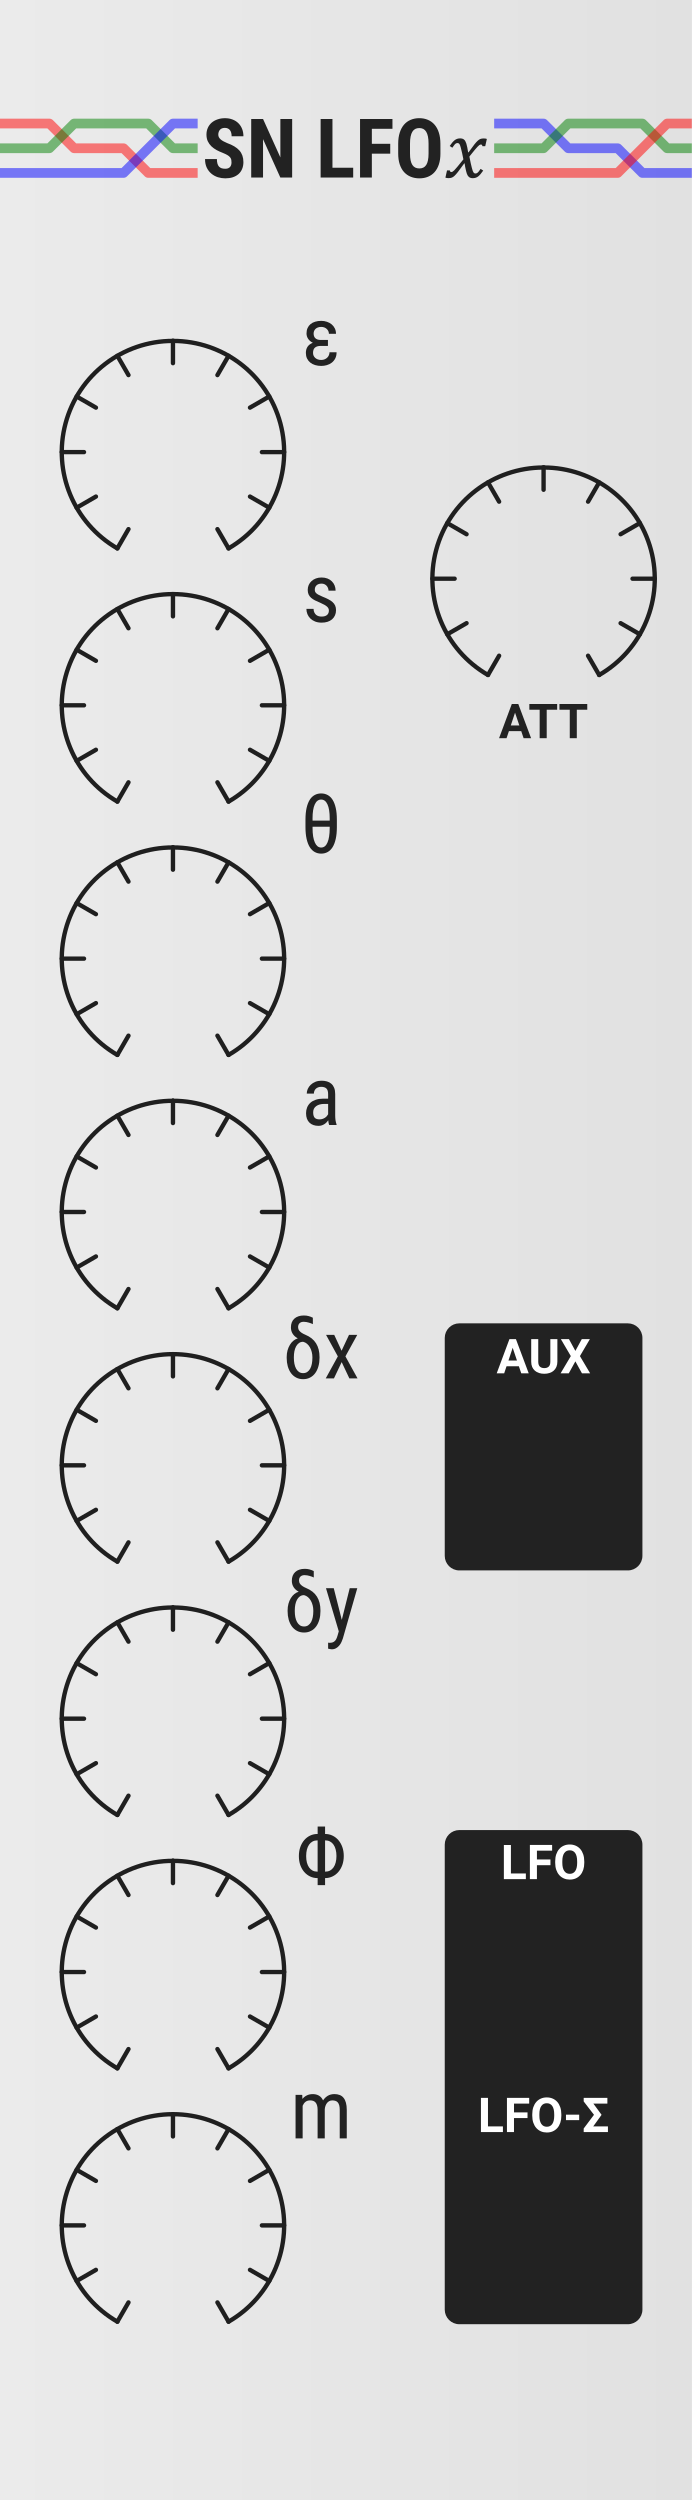
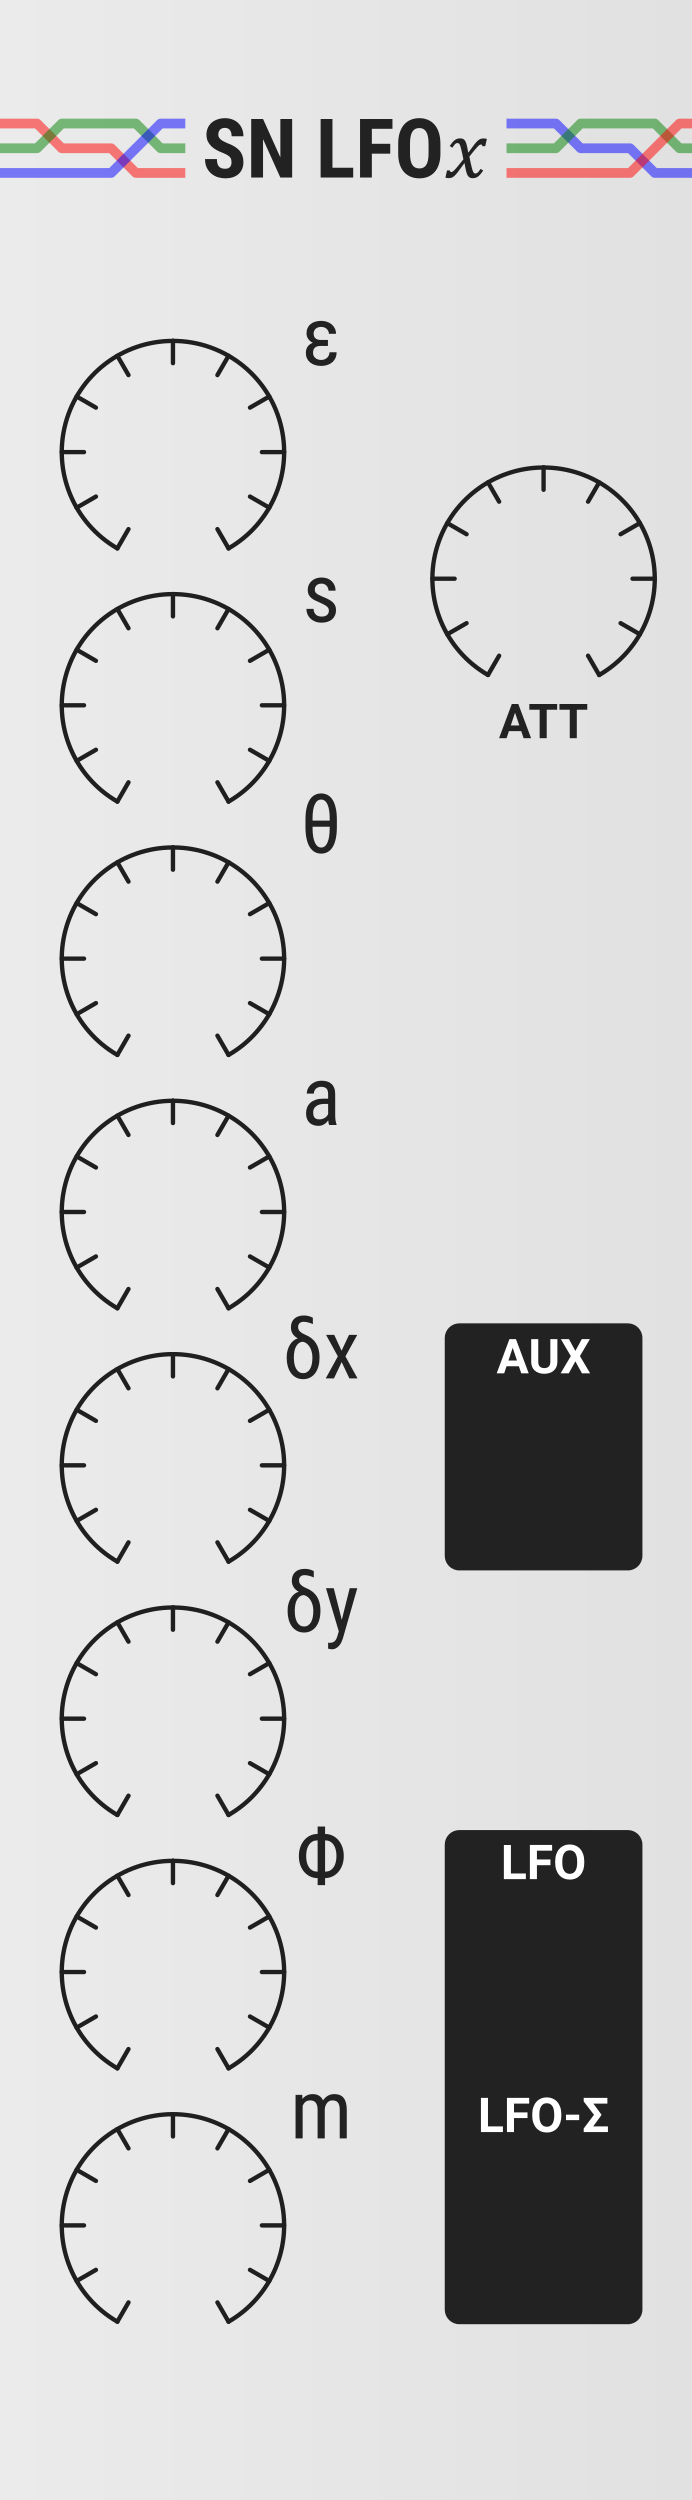
<svg xmlns="http://www.w3.org/2000/svg" version="1.1" width="35.56mm" height="128.5mm" viewBox="0 0 35.56 128.5">
  <defs>
    <linearGradient id="background">
      <stop offset="0%" stop-color="#ebebeb" />
      <stop offset="100%" stop-color="#e1e1e1" />
    </linearGradient>
  </defs>
  <g />
  <g>
    <rect x="0" y="0" width="35.56" height="128.5" fill="url(#background)" />
  </g>
  <g transform="translate(17.78,7.62)">
    <path fill="#222222" stroke="none" d="m -5.883,0.715 q 0,-0.079 -0.014,-0.141 Q -5.912,0.513 -5.959,0.459 -6.005,0.403 -6.092,0.351 -6.176,0.3 -6.319,0.242 -6.488,0.178 -6.644,0.095 -6.796,0.012 -6.914,-0.099 q -0.116,-0.114 -0.186,-0.26 -0.068,-0.149 -0.068,-0.345 0,-0.188 0.07,-0.343 0.07,-0.157 0.196,-0.267 0.128,-0.11 0.302,-0.169 0.176,-0.062 0.387,-0.062 0.217,0 0.391,0.07 0.176,0.068 0.298,0.192 0.124,0.122 0.19,0.294 0.066,0.169 0.066,0.374 h -0.606 q 0,-0.095 -0.021,-0.174 -0.019,-0.081 -0.062,-0.136 -0.041,-0.058 -0.107,-0.089 -0.066,-0.033 -0.159,-0.033 -0.087,0 -0.151,0.027 -0.062,0.027 -0.103,0.074 -0.041,0.045 -0.062,0.11 -0.021,0.064 -0.021,0.136 0,0.074 0.031,0.134 0.033,0.06 0.091,0.112 0.06,0.052 0.143,0.097 0.085,0.045 0.186,0.089 0.211,0.076 0.368,0.169 0.157,0.093 0.263,0.211 0.105,0.118 0.157,0.267 0.052,0.147 0.052,0.333 0,0.198 -0.066,0.353 -0.064,0.155 -0.186,0.263 -0.12,0.105 -0.291,0.163 -0.172,0.056 -0.387,0.056 -0.194,0 -0.382,-0.058 -0.186,-0.06 -0.333,-0.182 -0.147,-0.122 -0.238,-0.308 -0.089,-0.186 -0.089,-0.442 h 0.61 q 0,0.136 0.027,0.232 0.027,0.095 0.081,0.155 0.056,0.058 0.136,0.085 0.081,0.025 0.188,0.025 0.087,0 0.147,-0.025 0.062,-0.027 0.099,-0.07 0.039,-0.045 0.056,-0.107 0.017,-0.062 0.017,-0.134 z M -2.764,1.505 H -3.371 L -4.26,-0.469 V 1.505 h -0.608 v -3.01 h 0.608 l 0.891,1.976 V -1.505 h 0.606 z M -0.692,1 H 0.374 V 1.505 H -1.3 v -3.01 h 0.608 z M 2.278,0.277 H 1.333 V 1.505 H 0.726 V -1.505 H 2.392 v 0.506 H 1.333 v 0.771 h 0.945 z m 2.58,-0.006 q 0,0.316 -0.079,0.556 -0.079,0.24 -0.221,0.399 -0.141,0.159 -0.341,0.24 -0.198,0.081 -0.44,0.081 -0.242,0 -0.442,-0.081 Q 3.134,1.385 2.989,1.226 2.846,1.067 2.766,0.827 2.687,0.587 2.687,0.271 V -0.229 q 0,-0.325 0.079,-0.571 0.079,-0.248 0.221,-0.413 0.143,-0.165 0.343,-0.248 0.201,-0.085 0.442,-0.085 0.242,0 0.44,0.085 0.201,0.083 0.343,0.248 0.145,0.165 0.223,0.413 0.079,0.246 0.079,0.571 z M 4.248,-0.234 q 0,-0.215 -0.031,-0.366 -0.031,-0.153 -0.091,-0.25 -0.06,-0.097 -0.149,-0.143 -0.089,-0.045 -0.205,-0.045 -0.118,0 -0.207,0.045 -0.089,0.045 -0.149,0.143 -0.06,0.097 -0.091,0.25 -0.031,0.151 -0.031,0.366 v 0.504 q 0,0.205 0.031,0.351 0.031,0.145 0.091,0.238 0.062,0.093 0.151,0.136 0.091,0.043 0.209,0.043 0.116,0 0.203,-0.043 0.089,-0.043 0.149,-0.136 0.06,-0.093 0.089,-0.238 0.031,-0.147 0.031,-0.351 z M 6.038,0.571 Q 6.007,0.407 5.974,0.256 5.941,0.105 5.906,-0.025 q -0.035,-0.13 -0.058,-0.169 -0.023,-0.041 -0.05,-0.056 -0.025,-0.017 -0.064,-0.017 -0.043,0 -0.079,0.021 -0.035,0.019 -0.076,0.068 -0.041,0.048 -0.11,0.151 L 5.335,-0.116 q 0.13,-0.196 0.25,-0.294 0.12,-0.097 0.283,-0.097 0.064,0 0.112,0.014 0.05,0.014 0.087,0.045 0.037,0.029 0.066,0.076 0.029,0.048 0.056,0.13 0.027,0.081 0.05,0.203 0.025,0.12 0.043,0.25 h 0.021 q 0.198,-0.279 0.3,-0.407 0.103,-0.13 0.174,-0.192 0.07,-0.064 0.134,-0.089 0.066,-0.027 0.174,-0.027 0.097,0 0.159,0.025 l -0.083,0.374 H 7.016 q -0.012,-0.087 -0.072,-0.087 -0.019,0 -0.039,0.006 -0.021,0.006 -0.052,0.027 -0.029,0.021 -0.087,0.081 -0.058,0.06 -0.13,0.147 -0.072,0.087 -0.149,0.182 L 6.346,0.428 q 0.037,0.198 0.07,0.343 0.033,0.145 0.058,0.242 0.027,0.095 0.045,0.151 0.021,0.056 0.043,0.085 0.023,0.027 0.045,0.039 0.025,0.01 0.056,0.01 0.056,0 0.107,-0.043 0.054,-0.043 0.153,-0.196 l 0.134,0.089 q -0.145,0.215 -0.263,0.304 -0.116,0.087 -0.277,0.087 -0.089,0 -0.151,-0.033 Q 6.307,1.474 6.261,1.404 6.216,1.333 6.18,1.184 6.116,0.92 6.102,0.779 H 6.081 Q 5.862,1.087 5.755,1.222 5.649,1.356 5.579,1.42 5.511,1.484 5.445,1.509 q -0.064,0.027 -0.172,0.027 -0.097,0 -0.159,-0.025 l 0.083,-0.374 h 0.145 q 0.012,0.087 0.072,0.087 0.029,0 0.06,-0.014 0.033,-0.017 0.093,-0.074 Q 5.627,1.075 5.732,0.949 5.837,0.823 6.038,0.571 Z" />
  </g>
  <g fill="none" stroke="#1f1f1f" stroke-linecap="round" stroke-linejoin="round" stroke-width="1" transform="translate(0.0,1.27)">
    <g transform="translate(8.89,21.968) scale(0.225,0.225)">
      <line x1="-10.160" y1="17.598" x2="-12.700" y2="21.997" />
      <line x1="-17.598" y1="10.160" x2="-21.997" y2="12.700" />
      <line x1="-20.32" y1="0.000" x2="-25.4" y2="0.000" />
      <line x1="-17.598" y1="-10.16" x2="-21.997" y2="-12.7" />
      <line x1="-10.16" y1="-17.598" x2="-12.7" y2="-21.997" />
      <line x1="0.000" y1="-20.32" x2="0.000" y2="-25.4" />
      <line x1="10.160" y1="-17.598" x2="12.7" y2="-21.997" />
      <line x1="17.598" y1="-10.160" x2="21.997" y2="-12.7" />
      <line x1="20.32" y1="0.000" x2="25.4" y2="0.000" />
      <line x1="17.598" y1="10.16" x2="21.997" y2="12.7" />
      <line x1="10.16" y1="17.598" x2="12.7" y2="21.997" />
      <g>
        <path d="M0.000,-25.4 a25.4,25.4,0,0,0,-12.7,47.397" />
        <path d="M0.000,-25.4 a25.4,25.4,0,0,1,12.7,47.397" />
        <circle cx="0.000" cy="0.000" r="25.4" opacity="0.5" stroke="none" />
      </g>
    </g>
    <g transform="translate(8.89,34.982) scale(0.225,0.225)">
      <line x1="-10.160" y1="17.598" x2="-12.700" y2="21.997" />
      <line x1="-17.598" y1="10.160" x2="-21.997" y2="12.700" />
      <line x1="-20.32" y1="0.000" x2="-25.4" y2="0.000" />
      <line x1="-17.598" y1="-10.16" x2="-21.997" y2="-12.7" />
      <line x1="-10.16" y1="-17.598" x2="-12.7" y2="-21.997" />
      <line x1="0.000" y1="-20.32" x2="0.000" y2="-25.4" />
      <line x1="10.160" y1="-17.598" x2="12.7" y2="-21.997" />
      <line x1="17.598" y1="-10.160" x2="21.997" y2="-12.7" />
      <line x1="20.32" y1="0.000" x2="25.4" y2="0.000" />
      <line x1="17.598" y1="10.16" x2="21.997" y2="12.7" />
      <line x1="10.16" y1="17.598" x2="12.7" y2="21.997" />
      <g>
        <path d="M0.000,-25.4 a25.4,25.4,0,0,0,-12.7,47.397" />
        <path d="M0.000,-25.4 a25.4,25.4,0,0,1,12.7,47.397" />
        <circle cx="0.000" cy="0.000" r="25.4" opacity="0.5" stroke="none" />
      </g>
    </g>
    <g transform="translate(8.89,48.004) scale(0.225,0.225)">
      <line x1="-10.160" y1="17.598" x2="-12.700" y2="21.997" />
      <line x1="-17.598" y1="10.160" x2="-21.997" y2="12.700" />
      <line x1="-20.32" y1="0.000" x2="-25.4" y2="0.000" />
      <line x1="-17.598" y1="-10.16" x2="-21.997" y2="-12.7" />
      <line x1="-10.16" y1="-17.598" x2="-12.7" y2="-21.997" />
      <line x1="0.000" y1="-20.32" x2="0.000" y2="-25.4" />
      <line x1="10.160" y1="-17.598" x2="12.7" y2="-21.997" />
      <line x1="17.598" y1="-10.160" x2="21.997" y2="-12.7" />
      <line x1="20.32" y1="0.000" x2="25.4" y2="0.000" />
      <line x1="17.598" y1="10.16" x2="21.997" y2="12.7" />
      <line x1="10.16" y1="17.598" x2="12.7" y2="21.997" />
      <g>
        <path d="M0.000,-25.4 a25.4,25.4,0,0,0,-12.7,47.397" />
        <path d="M0.000,-25.4 a25.4,25.4,0,0,1,12.7,47.397" />
        <circle cx="0.000" cy="0.000" r="25.4" opacity="0.5" stroke="none" />
      </g>
    </g>
    <g transform="translate(8.89,61.026) scale(0.225,0.225)">
      <line x1="-10.160" y1="17.598" x2="-12.700" y2="21.997" />
      <line x1="-17.598" y1="10.160" x2="-21.997" y2="12.700" />
      <line x1="-20.32" y1="0.000" x2="-25.4" y2="0.000" />
      <line x1="-17.598" y1="-10.16" x2="-21.997" y2="-12.7" />
      <line x1="-10.16" y1="-17.598" x2="-12.7" y2="-21.997" />
      <line x1="0.000" y1="-20.32" x2="0.000" y2="-25.4" />
      <line x1="10.160" y1="-17.598" x2="12.7" y2="-21.997" />
      <line x1="17.598" y1="-10.160" x2="21.997" y2="-12.7" />
      <line x1="20.32" y1="0.000" x2="25.4" y2="0.000" />
      <line x1="17.598" y1="10.16" x2="21.997" y2="12.7" />
      <line x1="10.16" y1="17.598" x2="12.7" y2="21.997" />
      <g>
        <path d="M0.000,-25.4 a25.4,25.4,0,0,0,-12.7,47.397" />
        <path d="M0.000,-25.4 a25.4,25.4,0,0,1,12.7,47.397" />
        <circle cx="0.000" cy="0.000" r="25.4" opacity="0.5" stroke="none" />
      </g>
    </g>
    <g transform="translate(8.89,74.048) scale(0.225,0.225)">
      <line x1="-10.160" y1="17.598" x2="-12.700" y2="21.997" />
      <line x1="-17.598" y1="10.160" x2="-21.997" y2="12.700" />
      <line x1="-20.32" y1="0.000" x2="-25.4" y2="0.000" />
      <line x1="-17.598" y1="-10.16" x2="-21.997" y2="-12.7" />
      <line x1="-10.16" y1="-17.598" x2="-12.7" y2="-21.997" />
      <line x1="0.000" y1="-20.32" x2="0.000" y2="-25.4" />
      <line x1="10.160" y1="-17.598" x2="12.7" y2="-21.997" />
      <line x1="17.598" y1="-10.160" x2="21.997" y2="-12.7" />
      <line x1="20.32" y1="0.000" x2="25.4" y2="0.000" />
      <line x1="17.598" y1="10.16" x2="21.997" y2="12.7" />
      <line x1="10.16" y1="17.598" x2="12.7" y2="21.997" />
      <g>
        <path d="M0.000,-25.4 a25.4,25.4,0,0,0,-12.7,47.397" />
        <path d="M0.000,-25.4 a25.4,25.4,0,0,1,12.7,47.397" />
        <circle cx="0.000" cy="0.000" r="25.4" opacity="0.5" stroke="none" />
      </g>
    </g>
    <g transform="translate(8.89,87.070) scale(0.225,0.225)">
      <line x1="-10.160" y1="17.598" x2="-12.700" y2="21.997" />
      <line x1="-17.598" y1="10.160" x2="-21.997" y2="12.700" />
      <line x1="-20.32" y1="0.000" x2="-25.4" y2="0.000" />
      <line x1="-17.598" y1="-10.16" x2="-21.997" y2="-12.7" />
      <line x1="-10.16" y1="-17.598" x2="-12.7" y2="-21.997" />
      <line x1="0.000" y1="-20.32" x2="0.000" y2="-25.4" />
      <line x1="10.160" y1="-17.598" x2="12.7" y2="-21.997" />
      <line x1="17.598" y1="-10.160" x2="21.997" y2="-12.7" />
      <line x1="20.32" y1="0.000" x2="25.4" y2="0.000" />
      <line x1="17.598" y1="10.16" x2="21.997" y2="12.7" />
      <line x1="10.16" y1="17.598" x2="12.7" y2="21.997" />
      <g>
        <path d="M0.000,-25.4 a25.4,25.4,0,0,0,-12.7,47.397" />
        <path d="M0.000,-25.4 a25.4,25.4,0,0,1,12.7,47.397" />
        <circle cx="0.000" cy="0.000" r="25.4" opacity="0.5" stroke="none" />
      </g>
    </g>
    <g transform="translate(8.89,100.093) scale(0.225,0.225)">
      <line x1="-10.160" y1="17.598" x2="-12.700" y2="21.997" />
      <line x1="-17.598" y1="10.160" x2="-21.997" y2="12.700" />
      <line x1="-20.32" y1="0.000" x2="-25.4" y2="0.000" />
      <line x1="-17.598" y1="-10.16" x2="-21.997" y2="-12.7" />
      <line x1="-10.16" y1="-17.598" x2="-12.7" y2="-21.997" />
      <line x1="0.000" y1="-20.32" x2="0.000" y2="-25.4" />
      <line x1="10.160" y1="-17.598" x2="12.7" y2="-21.997" />
      <line x1="17.598" y1="-10.160" x2="21.997" y2="-12.7" />
      <line x1="20.32" y1="0.000" x2="25.4" y2="0.000" />
      <line x1="17.598" y1="10.16" x2="21.997" y2="12.7" />
      <line x1="10.16" y1="17.598" x2="12.7" y2="21.997" />
      <g>
        <path d="M0.000,-25.4 a25.4,25.4,0,0,0,-12.7,47.397" />
        <path d="M0.000,-25.4 a25.4,25.4,0,0,1,12.7,47.397" />
        <circle cx="0.000" cy="0.000" r="25.4" opacity="0.5" stroke="none" />
      </g>
    </g>
    <g transform="translate(8.89,113.115) scale(0.225,0.225)">
      <line x1="-10.160" y1="17.598" x2="-12.700" y2="21.997" />
      <line x1="-17.598" y1="10.160" x2="-21.997" y2="12.700" />
      <line x1="-20.32" y1="0.000" x2="-25.4" y2="0.000" />
      <line x1="-17.598" y1="-10.16" x2="-21.997" y2="-12.7" />
      <line x1="-10.16" y1="-17.598" x2="-12.7" y2="-21.997" />
      <line x1="0.000" y1="-20.32" x2="0.000" y2="-25.4" />
      <line x1="10.160" y1="-17.598" x2="12.7" y2="-21.997" />
      <line x1="17.598" y1="-10.160" x2="21.997" y2="-12.7" />
      <line x1="20.32" y1="0.000" x2="25.4" y2="0.000" />
      <line x1="17.598" y1="10.16" x2="21.997" y2="12.7" />
      <line x1="10.16" y1="17.598" x2="12.7" y2="21.997" />
      <g>
        <path d="M0.000,-25.4 a25.4,25.4,0,0,0,-12.7,47.397" />
        <path d="M0.000,-25.4 a25.4,25.4,0,0,1,12.7,47.397" />
        <circle cx="0.000" cy="0.000" r="25.4" opacity="0.5" stroke="none" />
      </g>
    </g>
    <g transform="translate(27.94,28.475) scale(0.225,0.225)">
      <line x1="-10.160" y1="17.598" x2="-12.700" y2="21.997" />
      <line x1="-17.598" y1="10.160" x2="-21.997" y2="12.700" />
      <line x1="-20.32" y1="0.000" x2="-25.4" y2="0.000" />
      <line x1="-17.598" y1="-10.16" x2="-21.997" y2="-12.7" />
      <line x1="-10.16" y1="-17.598" x2="-12.7" y2="-21.997" />
      <line x1="0.000" y1="-20.32" x2="0.000" y2="-25.4" />
      <line x1="10.160" y1="-17.598" x2="12.7" y2="-21.997" />
      <line x1="17.598" y1="-10.160" x2="21.997" y2="-12.7" />
      <line x1="20.32" y1="0.000" x2="25.4" y2="0.000" />
      <line x1="17.598" y1="10.16" x2="21.997" y2="12.7" />
      <line x1="10.16" y1="17.598" x2="12.7" y2="21.997" />
      <g>
        <path d="M0.000,-25.4 a25.4,25.4,0,0,0,-12.7,47.397" />
        <path d="M0.000,-25.4 a25.4,25.4,0,0,1,12.7,47.397" />
        <circle cx="0.000" cy="0.000" r="25.4" opacity="0.5" stroke="none" />
      </g>
    </g>
  </g>
  <g fill="#222222" />
  <g transform="translate(0.0,1.27)">
    <g fill="#222222">
      <g transform="translate(27.94,87.070)">
        <rect x="-5.08" y="-20.32" width="10.16" height="12.7" rx="0.75" />
      </g>
      <g transform="translate(27.94,113.115)">
        <rect x="-5.08" y="-20.32" width="10.16" height="25.4" rx="0.75" />
      </g>
    </g>
    <g fill="#ffffff">
      <g transform="translate(5.08,47.25)">
        <path d="M 21.59,21.706 H 20.956 L 20.835,22.068 H 20.451 L 21.104,20.312 h 0.335 l 0.657,1.756 H 21.712 Z M 21.054,21.413 h 0.439 l -0.221,-0.657 z m 2.515,-1.101 v 1.159 q 0,0.152 -0.051,0.269 -0.051,0.116 -0.14,0.194 -0.089,0.078 -0.213,0.118 -0.123,0.04 -0.269,0.04 -0.147,0 -0.271,-0.04 -0.123,-0.04 -0.212,-0.118 -0.089,-0.078 -0.14,-0.194 -0.049,-0.117 -0.049,-0.269 V 20.312 h 0.362 v 1.159 q 0,0.172 0.082,0.252 0.083,0.078 0.229,0.078 0.147,0 0.228,-0.078 0.082,-0.08 0.082,-0.252 V 20.312 Z m 0.925,0.605 0.329,-0.605 h 0.416 l -0.511,0.871 0.525,0.885 h -0.421 l -0.338,-0.615 -0.338,0.615 H 23.735 l 0.525,-0.885 -0.511,-0.871 h 0.416 z" />
      </g>
      <g transform="translate(5.08,73.25)">
        <path d="m 21.181,21.777 h 0.768 v 0.291 h -1.13 v -1.756 h 0.362 z m 2.032,-0.427 h -0.695 v 0.717 h -0.362 v -1.756 h 1.143 v 0.293 h -0.781 v 0.453 h 0.695 z m 1.739,-0.121 q 0,0.201 -0.054,0.362 -0.054,0.159 -0.153,0.27 -0.098,0.111 -0.235,0.171 -0.137,0.059 -0.303,0.059 -0.165,0 -0.303,-0.059 -0.137,-0.06 -0.238,-0.171 -0.099,-0.111 -0.154,-0.27 -0.055,-0.16 -0.055,-0.362 v -0.077 q 0,-0.2 0.054,-0.361 0.055,-0.16 0.154,-0.273 0.099,-0.112 0.236,-0.171 0.137,-0.06 0.303,-0.06 0.165,0 0.303,0.06 0.137,0.059 0.236,0.171 0.099,0.112 0.153,0.273 0.055,0.16 0.055,0.361 z m -0.367,-0.08 q 0,-0.276 -0.099,-0.42 -0.099,-0.143 -0.282,-0.143 -0.183,0 -0.282,0.143 -0.099,0.143 -0.099,0.42 v 0.08 q 0,0.137 0.025,0.244 0.027,0.105 0.075,0.177 0.049,0.071 0.121,0.109 0.071,0.036 0.163,0.036 0.183,0 0.281,-0.145 0.098,-0.145 0.098,-0.421 z" />
      </g>
      <g transform="translate(5.08,86.25)">
        <path d="m 20.002,21.777 h 0.768 v 0.291 h -1.13 v -1.756 h 0.362 z m 2.032,-0.427 h -0.695 v 0.717 h -0.362 v -1.756 h 1.143 v 0.293 H 21.34 v 0.453 h 0.695 z m 1.739,-0.121 q 0,0.201 -0.054,0.362 -0.054,0.159 -0.153,0.27 -0.098,0.111 -0.235,0.171 -0.137,0.059 -0.303,0.059 -0.165,0 -0.303,-0.059 -0.137,-0.06 -0.238,-0.171 -0.099,-0.111 -0.154,-0.27 -0.055,-0.16 -0.055,-0.362 v -0.077 q 0,-0.2 0.054,-0.361 0.055,-0.16 0.154,-0.273 0.099,-0.112 0.236,-0.171 0.137,-0.06 0.303,-0.06 0.165,0 0.303,0.06 0.137,0.059 0.236,0.171 0.099,0.112 0.153,0.273 0.055,0.16 0.055,0.361 z m -0.367,-0.08 q 0,-0.276 -0.099,-0.42 -0.099,-0.143 -0.282,-0.143 -0.183,0 -0.282,0.143 -0.099,0.143 -0.099,0.42 v 0.08 q 0,0.137 0.025,0.244 0.027,0.105 0.075,0.177 0.049,0.071 0.121,0.109 0.071,0.036 0.163,0.036 0.183,0 0.281,-0.145 0.098,-0.145 0.098,-0.421 z m 1.284,0.306 h -0.679 v -0.281 h 0.679 z m 1.145,-0.265 -0.422,0.586 h 0.755 v 0.291 h -1.246 v -0.182 l 0.529,-0.704 -0.529,-0.687 v -0.182 h 1.217 v 0.293 h -0.72 l 0.416,0.568 z" />
      </g>
    </g>
  </g>
  <g fill="#222222" stroke="none">
    <g transform="translate(-6.35,17.78)">
      <path d="m 22.837,0 q -0.198,0 -0.298,0.087 -0.099,0.085 -0.099,0.273 0,0.072 0.027,0.138 0.029,0.066 0.083,0.116 0.054,0.05 0.132,0.079 0.079,0.029 0.18,0.029 0.095,0 0.174,-0.033 0.079,-0.033 0.134,-0.087 0.056,-0.054 0.085,-0.124 0.031,-0.072 0.031,-0.151 h 0.364 q 0,0.184 -0.068,0.316 -0.068,0.132 -0.18,0.219 -0.112,0.085 -0.254,0.126 -0.141,0.041 -0.285,0.041 -0.172,0 -0.318,-0.045 -0.145,-0.045 -0.25,-0.13 -0.105,-0.087 -0.165,-0.211 -0.058,-0.124 -0.058,-0.283 0,-0.194 0.091,-0.325 0.093,-0.13 0.267,-0.196 -0.153,-0.074 -0.24,-0.201 -0.085,-0.126 -0.085,-0.277 0,-0.157 0.054,-0.279 0.054,-0.122 0.153,-0.203 0.099,-0.083 0.24,-0.124 0.141,-0.043 0.312,-0.043 0.155,0 0.291,0.048 0.138,0.045 0.242,0.132 0.103,0.085 0.163,0.209 0.06,0.122 0.06,0.275 h -0.364 q 0,-0.074 -0.031,-0.138 -0.029,-0.064 -0.083,-0.112 -0.052,-0.05 -0.124,-0.076 -0.072,-0.027 -0.155,-0.027 -0.101,0 -0.176,0.029 -0.074,0.029 -0.122,0.076 -0.048,0.048 -0.072,0.11 -0.023,0.06 -0.023,0.126 0,0.072 0.021,0.134 0.021,0.06 0.064,0.103 0.045,0.043 0.114,0.068 0.07,0.025 0.169,0.025 h 0.368 v 0.306 z" />
    </g>
    <g transform="translate(-6.35,30.974)">
      <path d="m 23.256,0.415 q 0,-0.062 -0.023,-0.112 -0.023,-0.052 -0.074,-0.097 -0.052,-0.048 -0.134,-0.093 -0.081,-0.045 -0.201,-0.099 -0.155,-0.064 -0.279,-0.126 -0.122,-0.062 -0.207,-0.136 -0.083,-0.076 -0.128,-0.174 -0.043,-0.099 -0.043,-0.234 0,-0.132 0.05,-0.248 0.052,-0.116 0.145,-0.201 0.093,-0.087 0.223,-0.136 0.13,-0.05 0.291,-0.05 0.169,0 0.304,0.052 0.134,0.052 0.227,0.145 0.093,0.091 0.143,0.215 0.05,0.124 0.05,0.267 h -0.364 q 0,-0.068 -0.025,-0.132 -0.023,-0.066 -0.07,-0.118 -0.045,-0.052 -0.112,-0.083 -0.066,-0.031 -0.153,-0.031 -0.093,0 -0.159,0.027 -0.064,0.025 -0.105,0.068 -0.041,0.041 -0.062,0.097 -0.019,0.056 -0.019,0.116 0,0.062 0.017,0.107 0.019,0.043 0.062,0.083 0.043,0.039 0.118,0.079 0.076,0.039 0.194,0.091 0.169,0.066 0.3,0.134 0.132,0.066 0.221,0.147 0.089,0.079 0.134,0.18 0.045,0.101 0.045,0.236 0,0.147 -0.054,0.267 -0.052,0.118 -0.149,0.203 -0.097,0.083 -0.234,0.128 -0.136,0.043 -0.302,0.043 -0.19,0 -0.337,-0.058 -0.147,-0.06 -0.246,-0.157 -0.099,-0.099 -0.151,-0.227 -0.05,-0.128 -0.05,-0.267 h 0.368 q 0.004,0.118 0.043,0.194 0.039,0.076 0.097,0.122 0.06,0.045 0.132,0.064 0.072,0.017 0.143,0.017 0.182,0 0.277,-0.081 0.095,-0.083 0.095,-0.221 z" />
    </g>
    <g transform="translate(-6.35,21.7666)">
      <path d="m 23.665,20.745 q 0,0.349 -0.058,0.606 -0.056,0.256 -0.161,0.426 -0.105,0.167 -0.254,0.25 -0.149,0.083 -0.333,0.083 -0.182,0 -0.331,-0.083 -0.149,-0.083 -0.256,-0.25 -0.105,-0.169 -0.163,-0.426 -0.058,-0.256 -0.058,-0.606 V 20.363 q 0,-0.347 0.058,-0.602 0.058,-0.254 0.163,-0.42 0.105,-0.165 0.254,-0.244 0.149,-0.081 0.331,-0.081 0.184,0 0.333,0.081 0.149,0.079 0.254,0.244 0.105,0.165 0.163,0.42 0.058,0.254 0.058,0.602 z m -1.249,-0.333 h 0.881 v -0.114 q 0,-0.469 -0.114,-0.717 -0.112,-0.25 -0.327,-0.25 -0.213,0 -0.327,0.25 -0.114,0.248 -0.114,0.717 z m 0.881,0.314 h -0.881 v 0.081 q 0,0.234 0.029,0.418 0.031,0.182 0.087,0.31 0.056,0.128 0.138,0.196 0.083,0.066 0.188,0.066 0.107,0 0.19,-0.066 0.083,-0.068 0.136,-0.196 0.056,-0.128 0.083,-0.31 0.029,-0.184 0.029,-0.418 z" />
    </g>
    <g transform="translate(-6.35,56.838)">
      <path d="m 23.27,0.988 q -0.019,-0.041 -0.031,-0.105 -0.01,-0.066 -0.017,-0.138 -0.039,0.058 -0.091,0.11 -0.05,0.052 -0.114,0.091 -0.062,0.039 -0.136,0.062 -0.072,0.023 -0.155,0.023 -0.147,0 -0.267,-0.041 -0.118,-0.041 -0.203,-0.124 -0.085,-0.083 -0.13,-0.203 -0.045,-0.122 -0.045,-0.283 0,-0.161 0.056,-0.298 0.056,-0.136 0.165,-0.236 0.11,-0.099 0.275,-0.155 0.165,-0.058 0.384,-0.058 h 0.254 v -0.238 q 0,-0.201 -0.089,-0.285 -0.089,-0.085 -0.271,-0.085 -0.089,0 -0.159,0.029 -0.068,0.027 -0.116,0.074 -0.048,0.048 -0.072,0.112 -0.025,0.062 -0.025,0.132 h -0.366 q 0,-0.12 0.052,-0.238 0.054,-0.12 0.151,-0.213 0.099,-0.095 0.24,-0.153 0.141,-0.058 0.314,-0.058 0.155,0 0.283,0.037 0.13,0.037 0.223,0.12 0.095,0.083 0.147,0.213 0.052,0.13 0.052,0.318 v 1.102 q 0,0.056 0.004,0.118 0.004,0.062 0.012,0.122 0.01,0.06 0.023,0.116 0.014,0.054 0.031,0.099 v 0.033 z m -0.488,-0.291 q 0.076,0 0.145,-0.023 0.068,-0.023 0.124,-0.058 0.056,-0.037 0.097,-0.083 0.043,-0.048 0.068,-0.097 v -0.533 h -0.192 q -0.132,0 -0.24,0.029 -0.105,0.029 -0.182,0.085 -0.074,0.054 -0.116,0.134 -0.039,0.081 -0.039,0.184 0,0.101 0.021,0.172 0.021,0.068 0.062,0.112 0.041,0.041 0.103,0.06 0.064,0.019 0.149,0.019 z" />
    </g>
    <g transform="translate(-6.35,69.86)">
      <path d="m 21.304,-1.635 q 0,-0.141 0.043,-0.252 0.045,-0.114 0.13,-0.192 0.087,-0.081 0.209,-0.122 0.124,-0.043 0.281,-0.043 0.136,0 0.24,0.029 0.105,0.027 0.223,0.085 l 0.002,0.331 q -0.035,-0.019 -0.089,-0.039 -0.054,-0.023 -0.118,-0.039 -0.062,-0.019 -0.13,-0.031 -0.068,-0.012 -0.136,-0.012 -0.136,0 -0.213,0.074 -0.074,0.074 -0.074,0.203 0,0.043 0.014,0.091 0.014,0.048 0.054,0.097 0.041,0.05 0.114,0.101 0.072,0.05 0.188,0.099 0.372,0.153 0.552,0.44 0.18,0.287 0.18,0.709 v 0.043 q 0,0.234 -0.058,0.434 -0.056,0.201 -0.163,0.347 -0.107,0.147 -0.265,0.229 -0.155,0.083 -0.356,0.083 -0.203,0 -0.36,-0.083 -0.157,-0.083 -0.265,-0.229 -0.107,-0.147 -0.165,-0.347 -0.056,-0.201 -0.056,-0.434 v -0.043 q 0,-0.184 0.043,-0.343 0.045,-0.161 0.122,-0.287 0.076,-0.126 0.18,-0.211 0.103,-0.085 0.219,-0.118 l -0.002,-0.01 q -0.159,-0.081 -0.252,-0.225 -0.093,-0.145 -0.093,-0.333 z m 0.151,1.571 q 0,0.159 0.027,0.302 0.029,0.143 0.087,0.25 0.058,0.105 0.147,0.169 0.091,0.062 0.217,0.062 0.124,0 0.213,-0.062 0.091,-0.064 0.149,-0.169 0.058,-0.107 0.085,-0.25 0.027,-0.143 0.027,-0.302 v -0.043 q 0,-0.132 -0.033,-0.26 -0.031,-0.13 -0.093,-0.238 -0.06,-0.107 -0.149,-0.184 -0.089,-0.076 -0.201,-0.103 -0.124,0 -0.213,0.064 -0.089,0.064 -0.149,0.172 -0.058,0.107 -0.087,0.25 -0.027,0.143 -0.027,0.3 z m 2.452,-0.368 0.382,-0.816 h 0.424 l -0.608,1.106 0.622,1.131 h -0.42 l -0.395,-0.837 -0.397,0.837 h -0.422 l 0.622,-1.131 -0.606,-1.106 h 0.42 z" />
    </g>
    <g transform="translate(-6.35,82.882)">
      <path d="m 21.351,-1.635 q 0,-0.141 0.043,-0.252 0.045,-0.114 0.13,-0.192 0.087,-0.081 0.209,-0.122 0.124,-0.043 0.281,-0.043 0.136,0 0.24,0.029 0.105,0.027 0.223,0.085 l 0.002,0.331 q -0.035,-0.019 -0.089,-0.039 -0.054,-0.023 -0.118,-0.039 -0.062,-0.019 -0.13,-0.031 -0.068,-0.012 -0.136,-0.012 -0.136,0 -0.213,0.074 -0.074,0.074 -0.074,0.203 0,0.043 0.014,0.091 0.014,0.048 0.054,0.097 0.041,0.05 0.114,0.101 0.072,0.05 0.188,0.099 0.372,0.153 0.552,0.44 0.18,0.287 0.18,0.709 v 0.043 q 0,0.234 -0.058,0.434 -0.056,0.201 -0.163,0.347 -0.107,0.147 -0.265,0.229 -0.155,0.083 -0.356,0.083 -0.203,0 -0.36,-0.083 -0.157,-0.083 -0.265,-0.229 -0.107,-0.147 -0.165,-0.347 -0.056,-0.201 -0.056,-0.434 v -0.043 q 0,-0.184 0.043,-0.343 0.045,-0.161 0.122,-0.287 0.076,-0.126 0.18,-0.211 0.103,-0.085 0.219,-0.118 l -0.002,-0.01 q -0.159,-0.081 -0.252,-0.225 -0.093,-0.145 -0.093,-0.333 z m 0.151,1.571 q 0,0.159 0.027,0.302 0.029,0.143 0.087,0.25 0.058,0.105 0.147,0.169 0.091,0.062 0.217,0.062 0.124,0 0.213,-0.062 0.091,-0.064 0.149,-0.169 0.058,-0.107 0.085,-0.25 0.027,-0.143 0.027,-0.302 v -0.043 q 0,-0.132 -0.033,-0.26 -0.031,-0.13 -0.093,-0.238 -0.06,-0.107 -0.149,-0.184 -0.089,-0.076 -0.201,-0.103 -0.124,0 -0.213,0.064 -0.089,0.064 -0.149,0.172 -0.058,0.107 -0.087,0.25 -0.027,0.143 -0.027,0.3 z m 2.416,0.444 0.407,-1.629 h 0.389 l -0.74,2.582 q -0.025,0.083 -0.07,0.18 -0.043,0.097 -0.112,0.18 -0.068,0.085 -0.165,0.141 -0.095,0.058 -0.221,0.058 -0.021,0 -0.048,-0.004 -0.027,-0.004 -0.054,-0.01 -0.027,-0.004 -0.052,-0.01 -0.023,-0.004 -0.037,-0.008 v -0.31 q 0.012,0.004 0.039,0.006 0.029,0.002 0.041,0.002 0.081,0 0.143,-0.019 0.062,-0.019 0.11,-0.062 0.05,-0.041 0.085,-0.112 0.037,-0.07 0.066,-0.174 l 0.064,-0.221 -0.657,-2.218 h 0.399 z" />
    </g>
    <g transform="translate(-6.35,95.905)">
      <path d="m 23.059,-1.639 h 0.004 q 0.201,0 0.374,0.083 0.176,0.083 0.304,0.232 0.13,0.149 0.205,0.358 0.074,0.209 0.074,0.459 0,0.252 -0.074,0.461 -0.074,0.207 -0.205,0.358 -0.128,0.151 -0.304,0.234 -0.174,0.083 -0.374,0.083 h -0.004 v 0.362 h -0.382 v -0.362 h -0.012 q -0.201,0 -0.374,-0.083 -0.174,-0.083 -0.304,-0.232 -0.128,-0.149 -0.203,-0.356 -0.072,-0.209 -0.072,-0.461 0,-0.25 0.072,-0.459 0.074,-0.209 0.203,-0.36 0.13,-0.151 0.304,-0.234 0.174,-0.083 0.374,-0.083 h 0.012 v -0.382 h 0.382 z m -0.395,0.329 q -0.141,0 -0.248,0.058 -0.107,0.058 -0.18,0.163 -0.072,0.105 -0.112,0.254 -0.037,0.149 -0.037,0.331 0,0.184 0.037,0.333 0.039,0.147 0.112,0.252 0.072,0.103 0.18,0.161 0.107,0.056 0.248,0.056 h 0.012 v -1.608 z m 0.395,0 v 1.608 h 0.008 q 0.138,0 0.246,-0.056 0.107,-0.058 0.18,-0.163 0.074,-0.105 0.112,-0.254 0.039,-0.149 0.039,-0.333 0,-0.182 -0.039,-0.329 -0.037,-0.149 -0.112,-0.254 -0.072,-0.105 -0.18,-0.161 -0.107,-0.058 -0.246,-0.058 z" />
    </g>
    <g transform="translate(-6.35,108.927)">
      <path d="m 21.885,-1.249 0.008,0.207 q 0.097,-0.118 0.229,-0.182 0.134,-0.066 0.31,-0.066 0.169,0 0.306,0.076 0.138,0.076 0.217,0.248 0.095,-0.147 0.24,-0.236 0.147,-0.089 0.347,-0.089 0.151,0 0.269,0.048 0.118,0.045 0.198,0.145 0.081,0.099 0.122,0.252 0.043,0.153 0.043,0.364 v 1.47 H 23.812 v -1.472 q 0,-0.141 -0.027,-0.234 -0.027,-0.093 -0.076,-0.149 -0.05,-0.056 -0.12,-0.076 -0.07,-0.023 -0.157,-0.023 -0.087,0 -0.155,0.035 -0.068,0.035 -0.118,0.097 -0.048,0.062 -0.079,0.145 -0.029,0.083 -0.037,0.178 v 0.01 1.488 h -0.368 v -1.47 q 0,-0.13 -0.027,-0.221 -0.025,-0.093 -0.074,-0.151 -0.05,-0.058 -0.12,-0.085 -0.07,-0.027 -0.157,-0.027 -0.153,0 -0.246,0.076 -0.093,0.074 -0.145,0.201 v 1.676 h -0.364 v -2.237 z" />
    </g>
    <g transform="translate(5.08,15.875)">
      <path d="m 21.712,21.706 h -0.634 l -0.121,0.362 h -0.385 l 0.654,-1.756 h 0.335 l 0.657,1.756 h -0.385 z m -0.537,-0.293 h 0.439 l -0.221,-0.657 z m 2.384,-0.808 h -0.538 v 1.463 h -0.362 v -1.463 h -0.531 v -0.293 h 1.43 z m 1.547,0 h -0.538 v 1.463 h -0.362 v -1.463 h -0.531 v -0.293 h 1.43 z" />
    </g>
  </g>
  <g transform="translate(0.0,7.62)" fill="none" stroke-width="0.5" stroke-linejoin="round" stroke-opacity="0.5">
-     <path d="M 0,-1.27 l2.54,0.0 l1.27,1.27  l2.54,0 l1.27,1.27 l2.54,0" stroke="red" />
-     <path d="M 0,0.0   l2.54,0.0 l1.27,-1.27 l3.81,0 l1.27,1.27 l1.27,0" stroke="green" />
-     <path d="M 0,1.27  l6.35,0.0 l2.54,-2.54 l1.27,0" stroke="blue" />
-     <path d="M 25.4,-1.27 l2.54,0.0 l1.27,1.27  l2.54,0 l1.27,1.27 l2.54,0" stroke="blue" />
-     <path d="M 25.4,0.0   l2.54,0.0 l1.27,-1.27 l3.81,0 l1.27,1.27 l1.27,0" stroke="green" />
-     <path d="M 25.4,1.27  l6.35,0.0 l2.54,-2.54 l1.27,0" stroke="red" />
+     <path d="M -0.635,-1.27 l2.54,0.0 l1.27,1.27  l2.54,0 l1.27,1.27 l2.54,0" stroke="red" />
+     <path d="M -0.635,0.0   l2.54,0.0 l1.27,-1.27 l3.81,0 l1.27,1.27 l1.27,0" stroke="green" />
+     <path d="M -0.635,1.27  l6.35,0.0 l2.54,-2.54 l1.27,0" stroke="blue" />
+     <path d="M 26.035,-1.27 l2.54,0.0 l1.27,1.27  l2.54,0 l1.27,1.27 l2.54,0" stroke="blue" />
+     <path d="M 26.035,0.0   l2.54,0.0 l1.27,-1.27 l3.81,0 l1.27,1.27 l1.27,0" stroke="green" />
+     <path d="M 26.035,1.27  l6.35,0.0 l2.54,-2.54 l1.27,0" stroke="red" />
  </g>
</svg>
